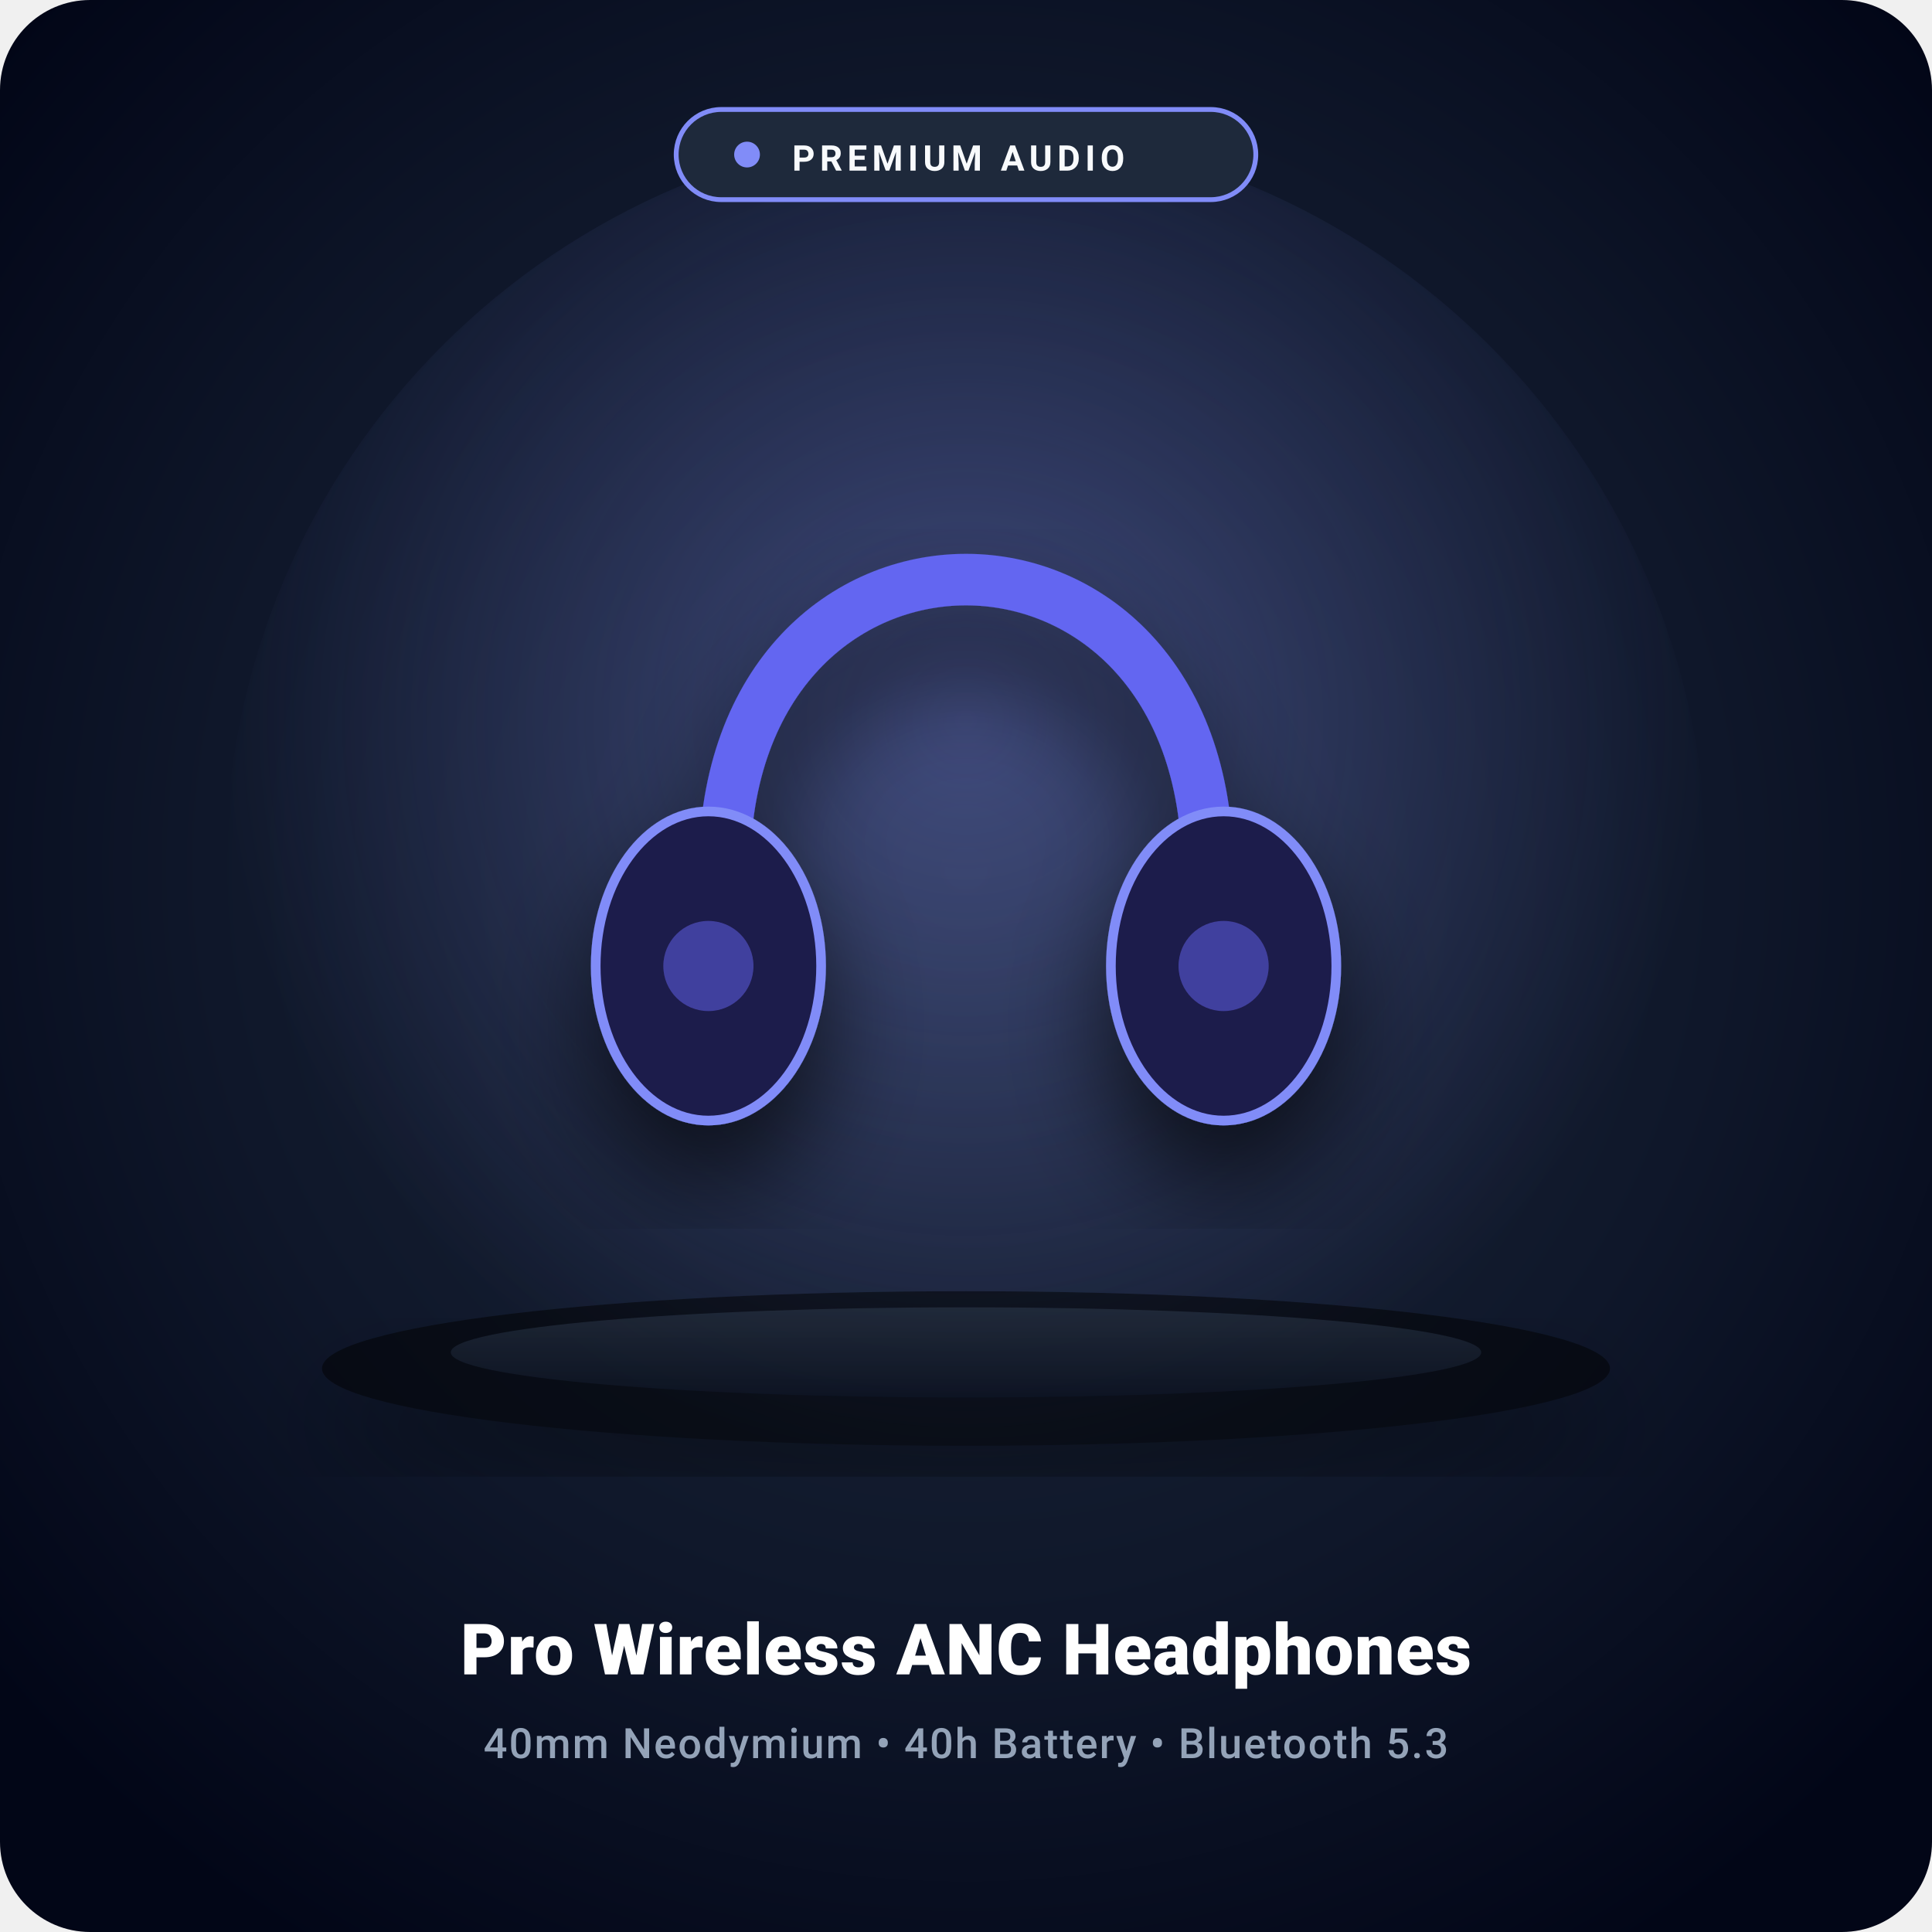
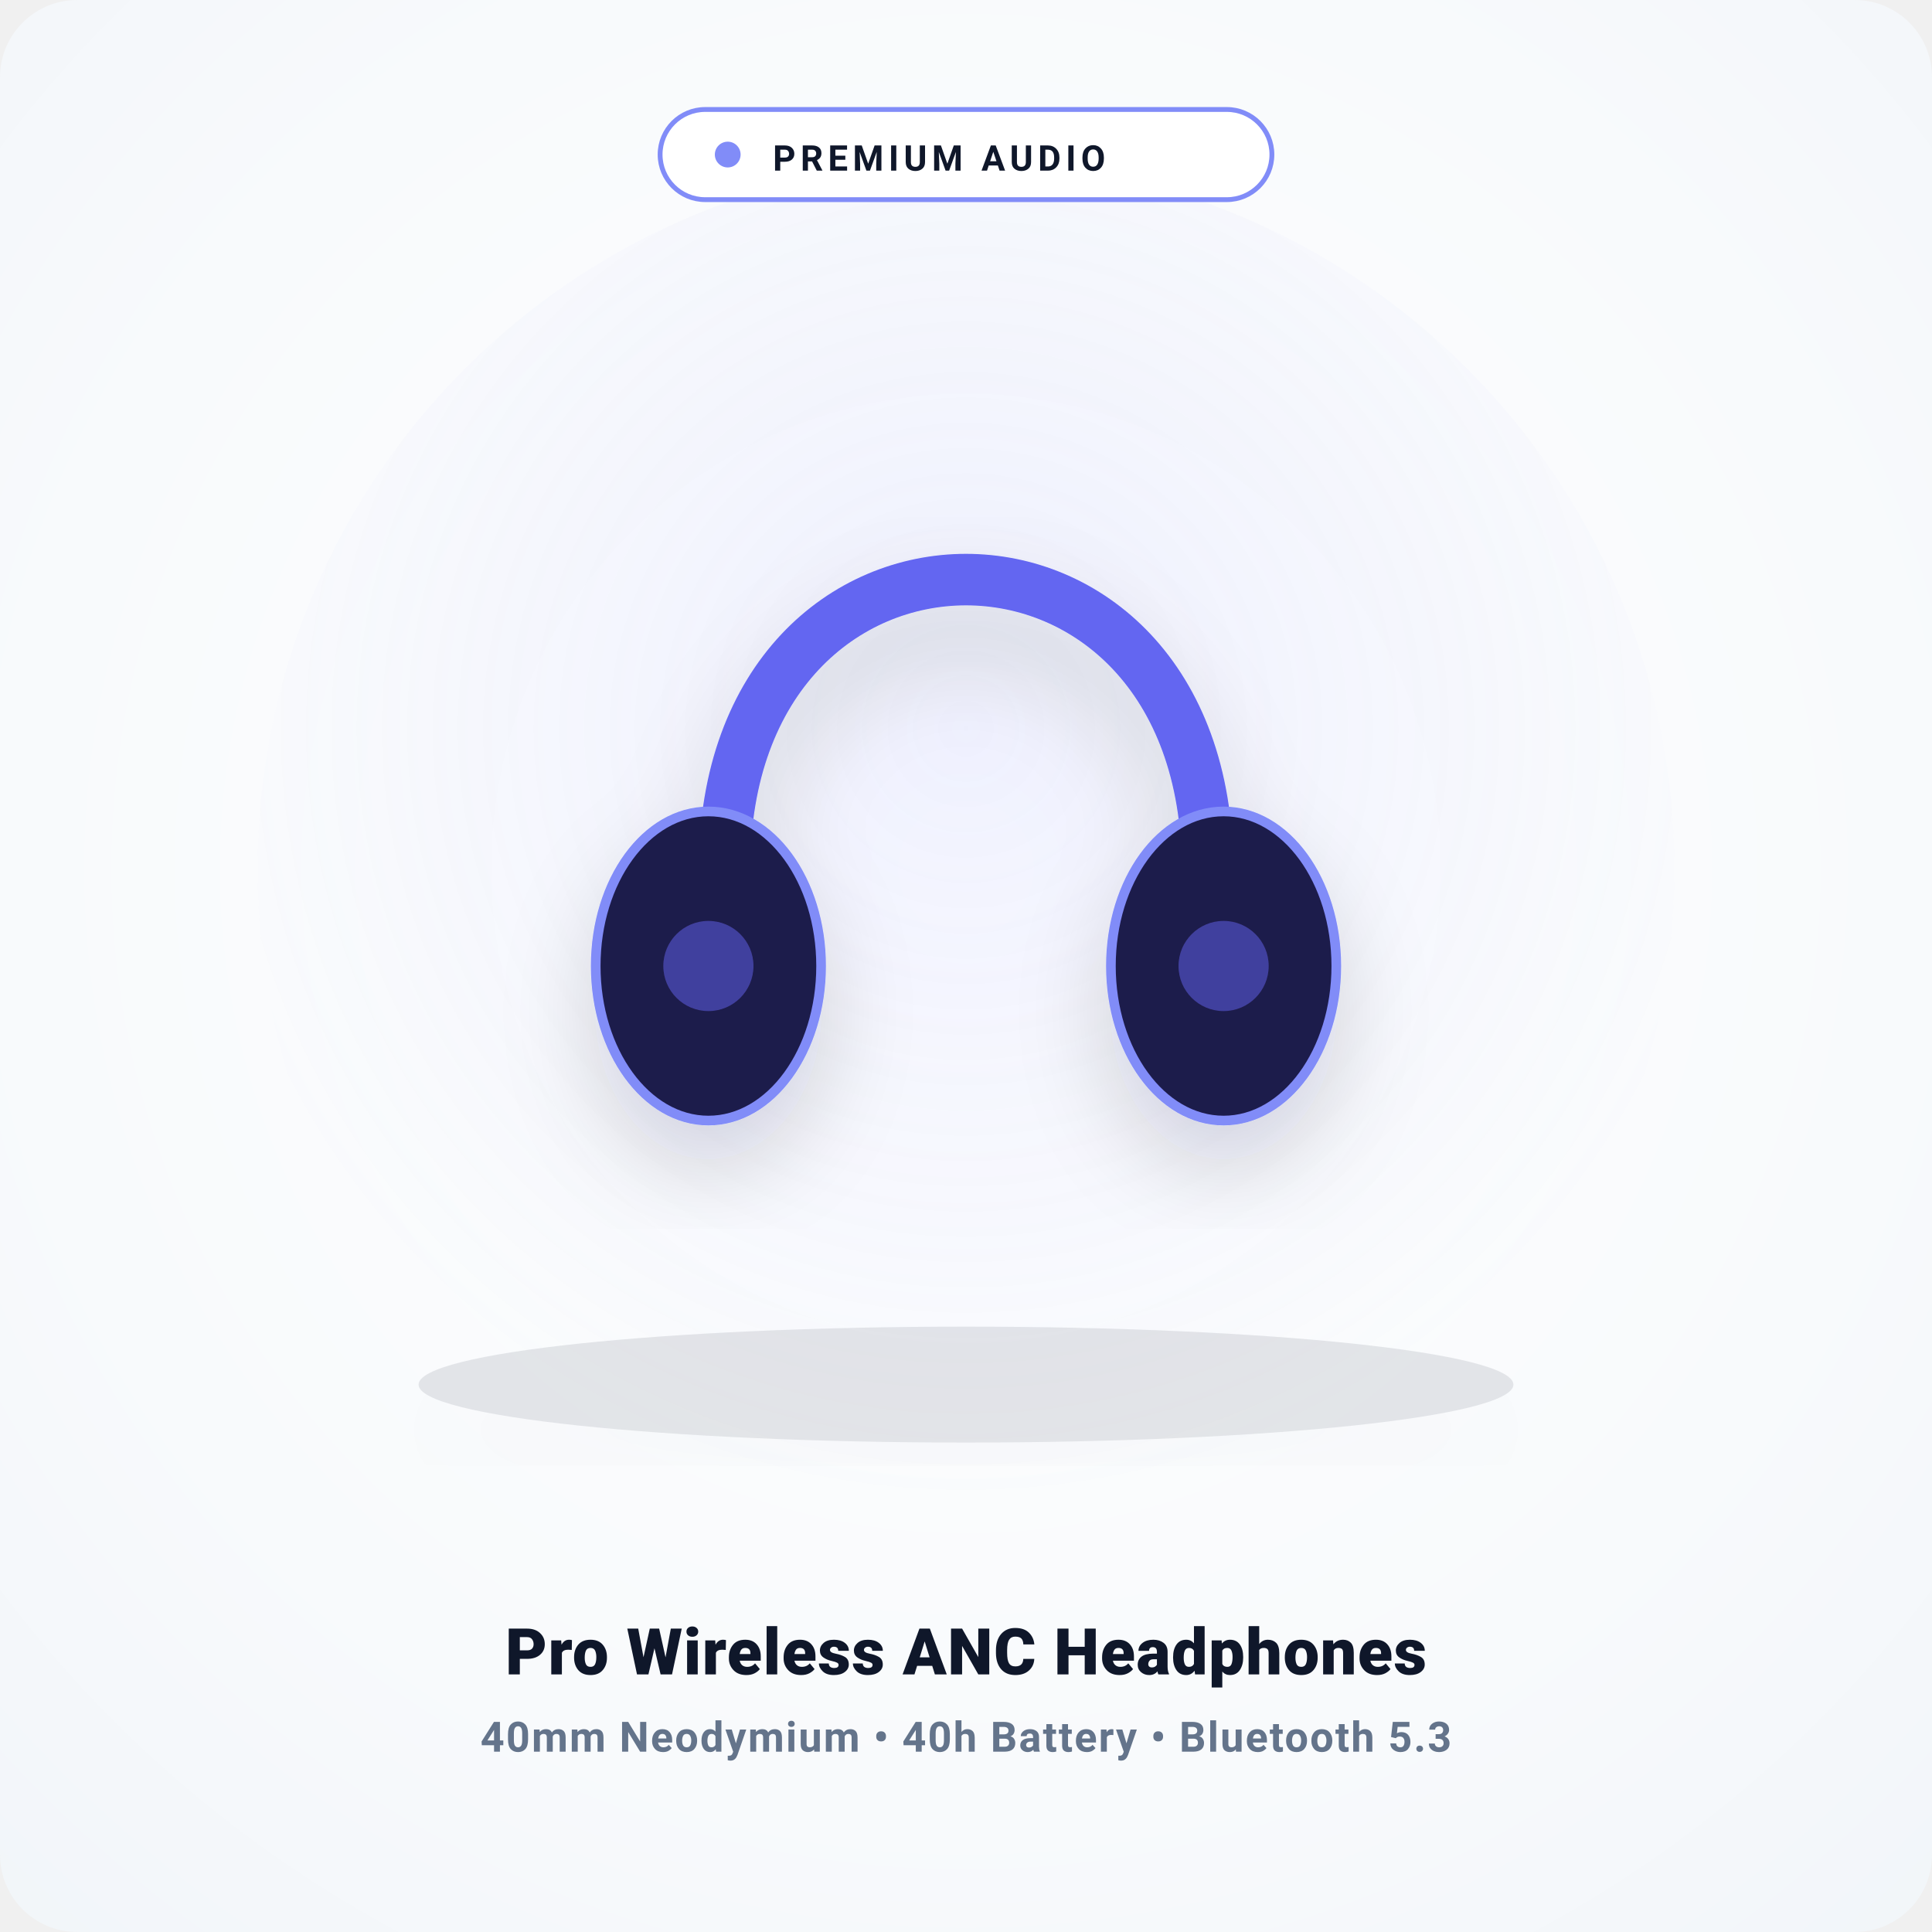
<svg xmlns="http://www.w3.org/2000/svg" viewBox="0 0 600 600" width="100%" height="100%">
  <defs>
-     <radialGradient id="bgGlow" cx="50%" cy="45%" r="65%">
-       <stop offset="0%" stop-color="#1e293b" />
-       <stop offset="60%" stop-color="#0f172a" />
-       <stop offset="100%" stop-color="#020617" />
+     <radialGradient id="bgGlow" cx="50%" cy="45%" r="75%">
+       <stop offset="0%" stop-color="#ffffff" />
+       <stop offset="65%" stop-color="#f8fafc" />
+       <stop offset="100%" stop-color="#f1f5f9" />
    </radialGradient>
-     <radialGradient id="spotlight" cx="50%" cy="40%" r="50%">
-       <stop offset="0%" stop-color="#818cf8" stop-opacity="0.35" />
+     <radialGradient id="spotlight" cx="50%" cy="40%" r="55%">
+       <stop offset="0%" stop-color="#818cf8" stop-opacity="0.12" />
      <stop offset="100%" stop-color="#818cf8" stop-opacity="0" />
    </radialGradient>
-     <linearGradient id="podiumGrad" x1="0%" y1="0%" x2="0%" y2="100%">
-       <stop offset="0%" stop-color="#334155" stop-opacity="0.8" />
-       <stop offset="100%" stop-color="#0f172a" stop-opacity="0.9" />
-     </linearGradient>
    <filter id="dropShadow" x="-20%" y="-20%" width="140%" height="140%">
-       <feDropShadow dx="0" dy="18" stdDeviation="16" flood-color="#000000" flood-opacity="0.65" />
-     </filter>
-     <filter id="softGlow" x="-20%" y="-20%" width="140%" height="140%">
-       <feGaussianBlur stdDeviation="8" result="blur" />
-       <feComposite in="SourceGraphic" in2="blur" operator="over" />
+       <feDropShadow dx="0" dy="14" stdDeviation="14" flood-color="#0f172a" flood-opacity="0.15" />
    </filter>
  </defs>
-   <rect width="600" height="600" fill="url(#bgGlow)" rx="28" />
-   <circle cx="300" cy="270" r="230" fill="url(#spotlight)" />
-   <ellipse cx="300" cy="425" rx="200" ry="24" fill="#000000" opacity="0.5" filter="url(#dropShadow)" />
-   <ellipse cx="300" cy="420" rx="160" ry="14" fill="url(#podiumGrad)" opacity="0.6" />
+   <rect width="600" height="600" fill="url(#bgGlow)" rx="24" />
+   <circle cx="300" cy="270" r="220" fill="url(#spotlight)" />
+   <ellipse cx="300" cy="430" rx="170" ry="18" fill="#0f172a" opacity="0.1" filter="url(#dropShadow)" />
  <g transform="translate(300, 48)">
-     <rect x="-90" y="-14" width="180" height="28" rx="14" fill="#1e293b" stroke="#818cf8" stroke-width="1.5" />
-     <circle cx="-68" cy="0" r="4" fill="#818cf8" />
-     <text x="-54" y="5" font-family="-apple-system, BlinkMacSystemFont, 'Segoe UI', Roboto, sans-serif" font-size="11" font-weight="700" fill="#f8fafc" letter-spacing="1.5">PREMIUM AUDIO</text>
+     <rect x="-95" y="-14" width="190" height="28" rx="14" fill="#ffffff" stroke="#818cf8" stroke-width="1.5" />
+     <circle cx="-74" cy="0" r="4" fill="#818cf8" />
+     <text x="-60" y="5" font-family="-apple-system, BlinkMacSystemFont, 'Segoe UI', Roboto, sans-serif" font-size="11" font-weight="700" fill="#0f172a" letter-spacing="1.5">PREMIUM AUDIO</text>
  </g>
  <g id="productArtwork" filter="url(#dropShadow)">
    <g transform="translate(175, 120)">
      <path d="M 50,150 C 50,30 200,30 200,150" fill="none" stroke="#6366f1" stroke-width="16" stroke-linecap="round" />
      <ellipse cx="45" cy="180" rx="35" ry="48" fill="#1e1b4b" stroke="#818cf8" stroke-width="3" />
      <ellipse cx="205" cy="180" rx="35" ry="48" fill="#1e1b4b" stroke="#818cf8" stroke-width="3" />
      <circle cx="45" cy="180" r="14" fill="#6366f1" opacity="0.5" />
      <circle cx="205" cy="180" r="14" fill="#6366f1" opacity="0.5" />
    </g>
  </g>
  <g transform="translate(300, 520)">
-     <text x="0" y="0" font-family="-apple-system, BlinkMacSystemFont, 'Segoe UI', Roboto, sans-serif" font-size="22" font-weight="800" fill="#ffffff" text-anchor="middle" letter-spacing="0.3">Pro Wireless ANC Headphones</text>
-     <text x="0" y="26" font-family="-apple-system, BlinkMacSystemFont, 'Segoe UI', Roboto, sans-serif" font-size="13" font-weight="500" fill="#94a3b8" text-anchor="middle" letter-spacing="0.5">40mm Neodymium • 40h Battery • Bluetooth 5.3</text>
+     <text x="0" y="0" font-family="-apple-system, BlinkMacSystemFont, 'Segoe UI', Roboto, sans-serif" font-size="20" font-weight="800" fill="#0f172a" text-anchor="middle" letter-spacing="0.3">Pro Wireless ANC Headphones</text>
+     <text x="0" y="24" font-family="-apple-system, BlinkMacSystemFont, 'Segoe UI', Roboto, sans-serif" font-size="13" font-weight="600" fill="#64748b" text-anchor="middle" letter-spacing="0.5">40mm Neodymium • 40h Battery • Bluetooth 5.3</text>
  </g>
</svg>
